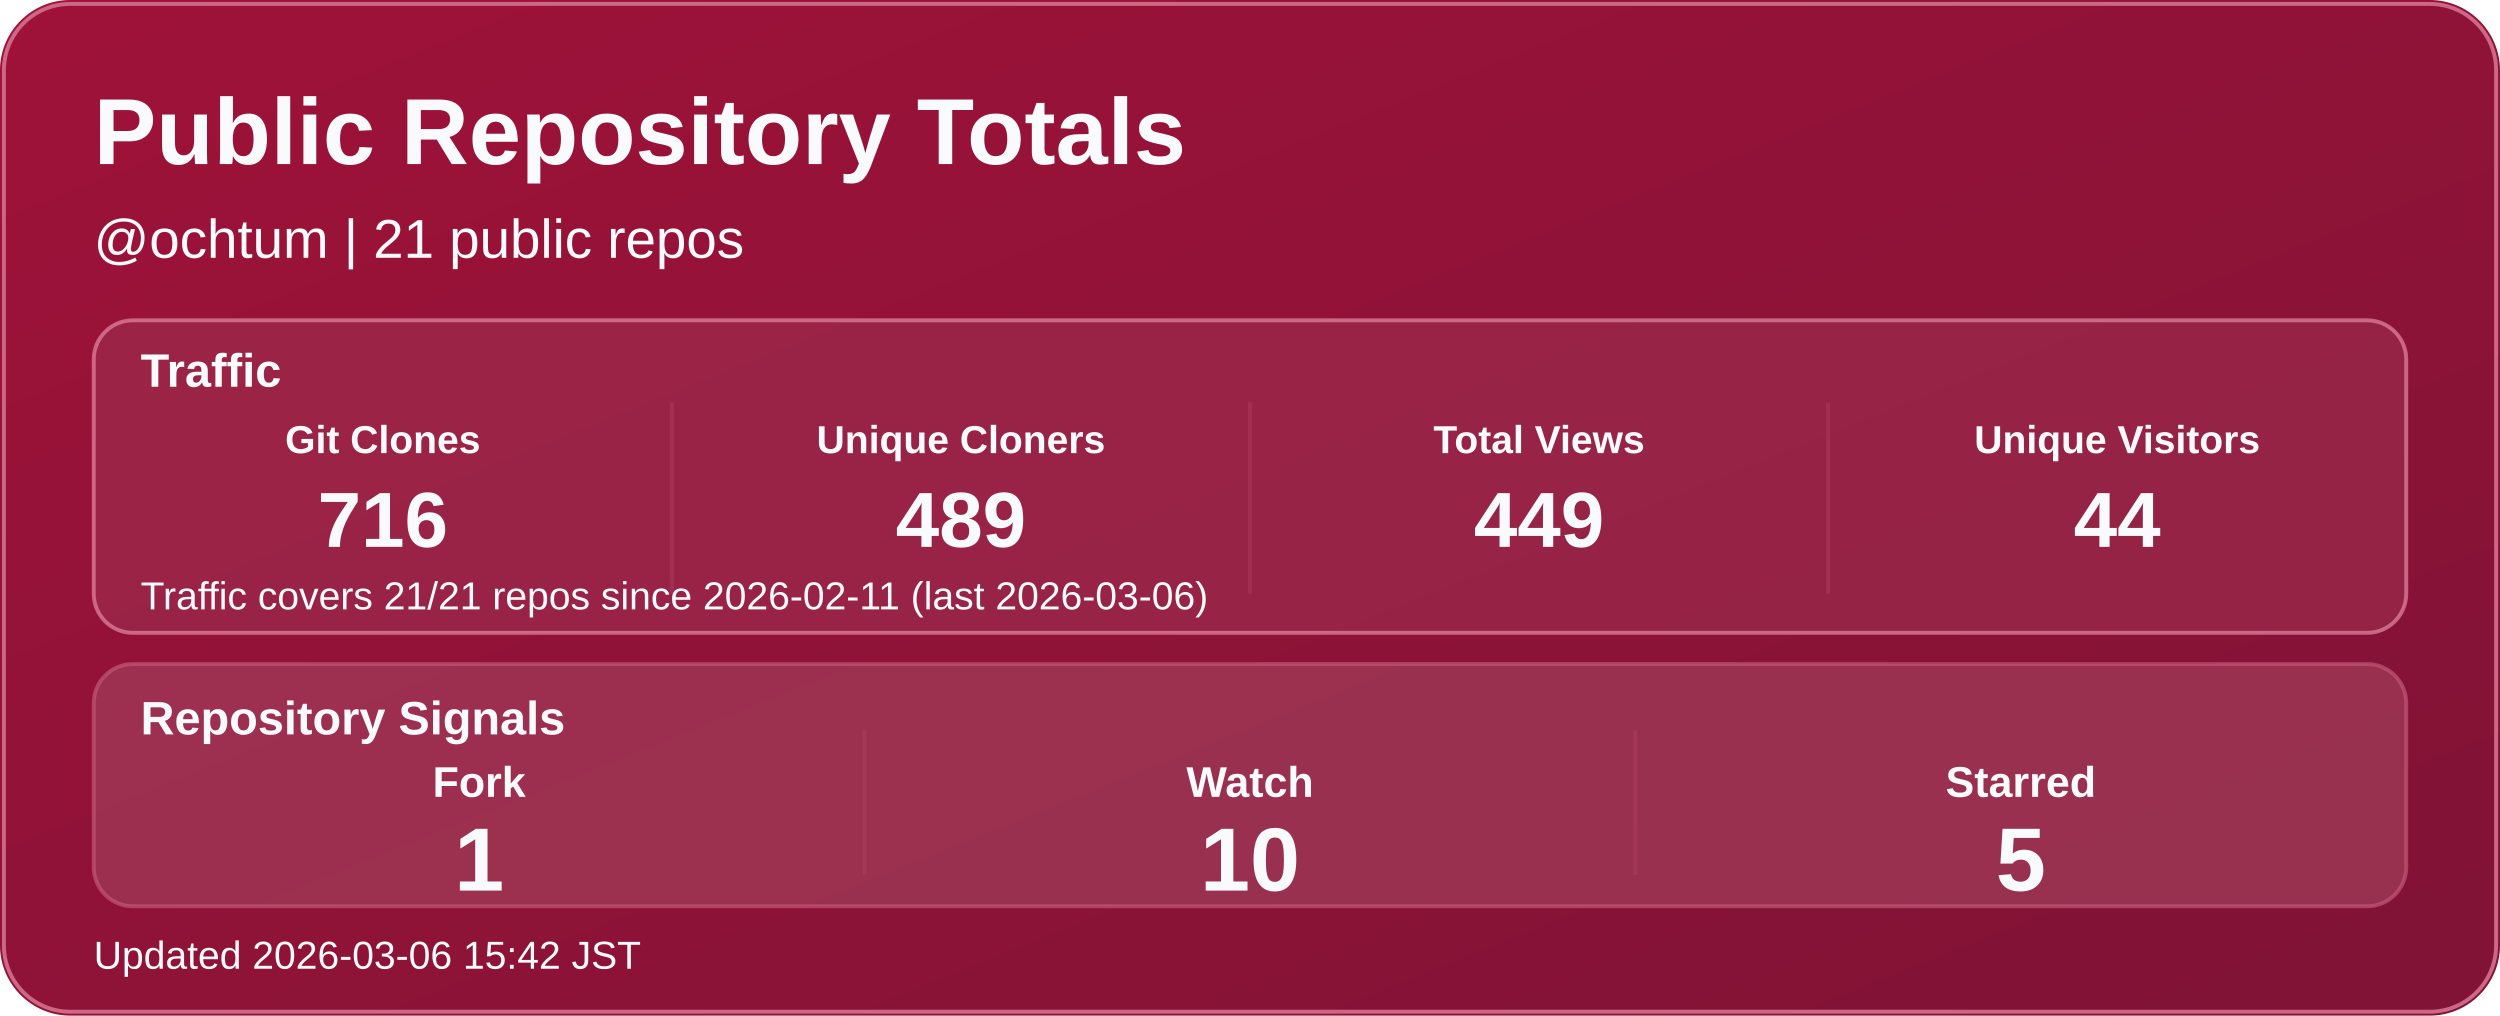
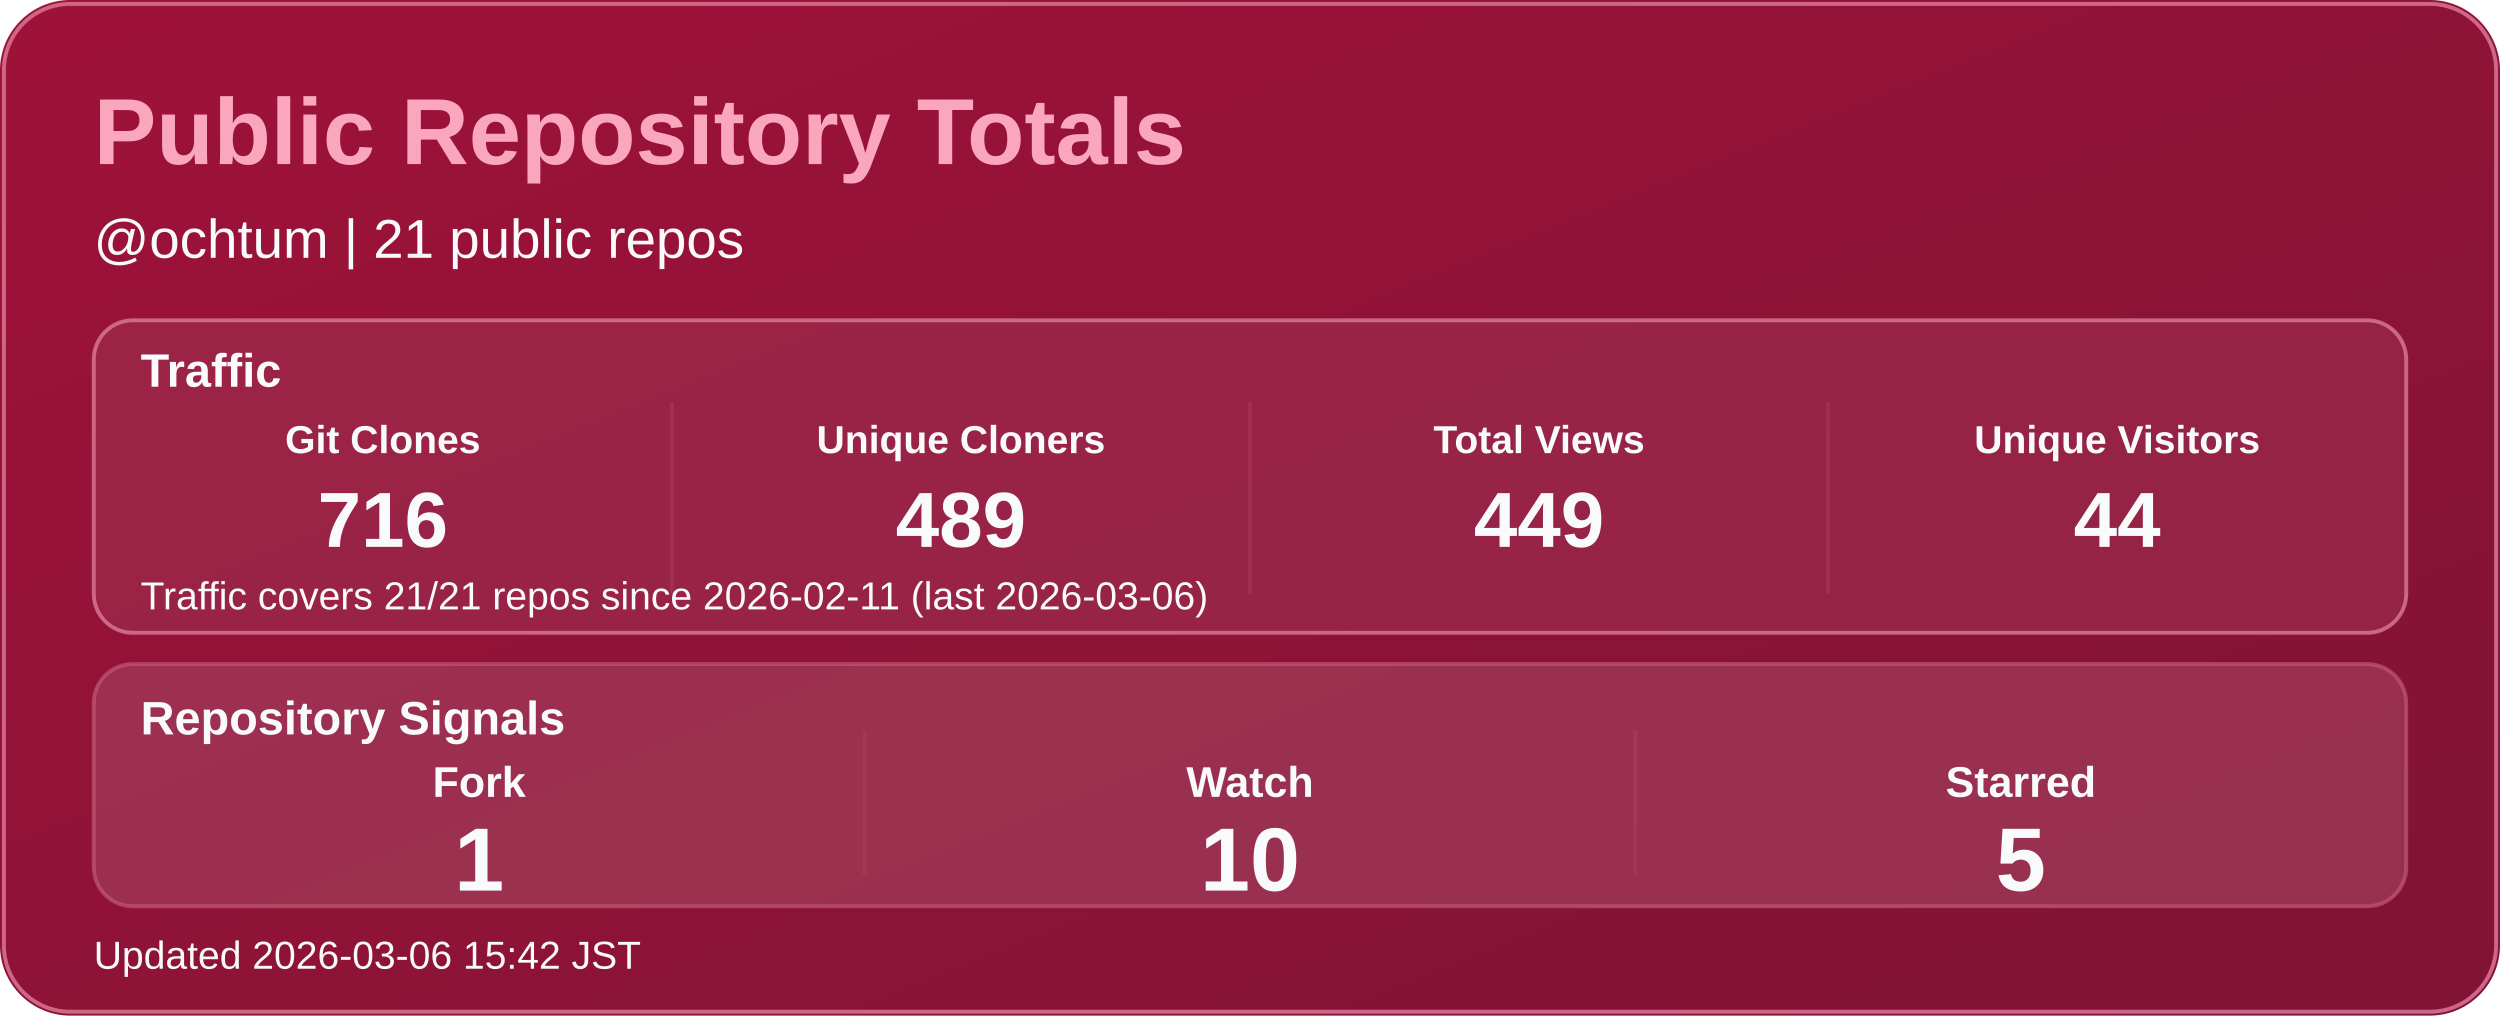
<svg xmlns="http://www.w3.org/2000/svg" width="640" height="260" viewBox="0 0 640 260" role="img" aria-label="Public repository totals for ochtum">
  <defs>
    <linearGradient id="totals-bg" x1="0" x2="1" y1="0" y2="1">
      <stop offset="0%" stop-color="#9F1239" />
      <stop offset="100%" stop-color="#7F1336" />
    </linearGradient>
    <style>
-       .title { font: 700 24px 'Segoe UI', Arial, sans-serif; fill: #F8FAFC; }
+       .title { font: 700 24px 'Segoe UI', Arial, sans-serif; fill: #FAA6BE; }
      .sub { font: 500 14px 'Segoe UI', Arial, sans-serif; fill: #F8FAFC; }
      .section { font: 700 12px 'Segoe UI', Arial, sans-serif; fill: #F8FAFC; }
      .metric-label { font: 600 10px 'Segoe UI', Arial, sans-serif; fill: #F8FAFC; }
      .metric-value { font: 700 20px 'Segoe UI', Arial, sans-serif; fill: #F8FAFC; font-variant-numeric: tabular-nums; }
      .summary-label { font: 600 11px 'Segoe UI', Arial, sans-serif; fill: #F8FAFC; }
      .summary-value { font: 700 23px 'Segoe UI', Arial, sans-serif; fill: #F8FAFC; font-variant-numeric: tabular-nums; }
      .hint { font: 500 10px 'Segoe UI', Arial, sans-serif; fill: #F8FAFC; }
    </style>
  </defs>
  <rect x="0" y="0" width="640" height="260" rx="18" fill="url(#totals-bg)" />
  <rect x="1" y="1" width="638" height="258" rx="17" fill="none" stroke="#CD6785" />
  <text x="24" y="42" class="title">Public Repository Totals</text>
  <text x="24" y="66" class="sub">@ochtum | 21 public repos</text>
  <rect x="24" y="82" width="592" height="80" rx="10" fill="#9C2E50" fill-opacity="0.62" stroke="#E78BA6" stroke-opacity="0.68" />
  <text x="36" y="99" class="section">Traffic</text>
  <text x="98" y="116" class="metric-label" text-anchor="middle">Git Clones</text>
  <text x="98" y="140" class="metric-value" text-anchor="middle">716</text>
  <line x1="172" y1="103" x2="172" y2="152" stroke="#B04062" stroke-opacity="0.45" />
  <text x="246" y="116" class="metric-label" text-anchor="middle">Unique Cloners</text>
  <text x="246" y="140" class="metric-value" text-anchor="middle">489</text>
  <line x1="320" y1="103" x2="320" y2="152" stroke="#B04062" stroke-opacity="0.45" />
  <text x="394" y="116" class="metric-label" text-anchor="middle">Total Views</text>
  <text x="394" y="140" class="metric-value" text-anchor="middle">449</text>
  <line x1="468" y1="103" x2="468" y2="152" stroke="#B04062" stroke-opacity="0.45" />
  <text x="542" y="116" class="metric-label" text-anchor="middle">Unique Visitors</text>
  <text x="542" y="140" class="metric-value" text-anchor="middle">44</text>
  <text x="36" y="156" class="hint">Traffic covers 21/21 repos since 2026-02-11 (last 2026-03-06)</text>
  <rect x="24" y="170" width="592" height="62" rx="10" fill="#A23C5B" fill-opacity="0.70" stroke="#C25878" stroke-opacity="0.68" />
  <text x="36" y="188" class="section">Repository Signals</text>
  <text x="122.67" y="204" class="summary-label" text-anchor="middle">Fork</text>
  <text x="122.67" y="228" class="summary-value" text-anchor="middle">1</text>
  <line x1="221.33" y1="187" x2="221.33" y2="224" stroke="#B04062" stroke-opacity="0.45" />
  <text x="320" y="204" class="summary-label" text-anchor="middle">Watch</text>
  <text x="320" y="228" class="summary-value" text-anchor="middle">10</text>
  <line x1="418.67" y1="187" x2="418.67" y2="224" stroke="#B04062" stroke-opacity="0.45" />
  <text x="517.33" y="204" class="summary-label" text-anchor="middle">Starred</text>
  <text x="517.33" y="228" class="summary-value" text-anchor="middle">5</text>
  <text x="24" y="248" class="hint">Updated 2026-03-06 15:42 JST</text>
</svg>
